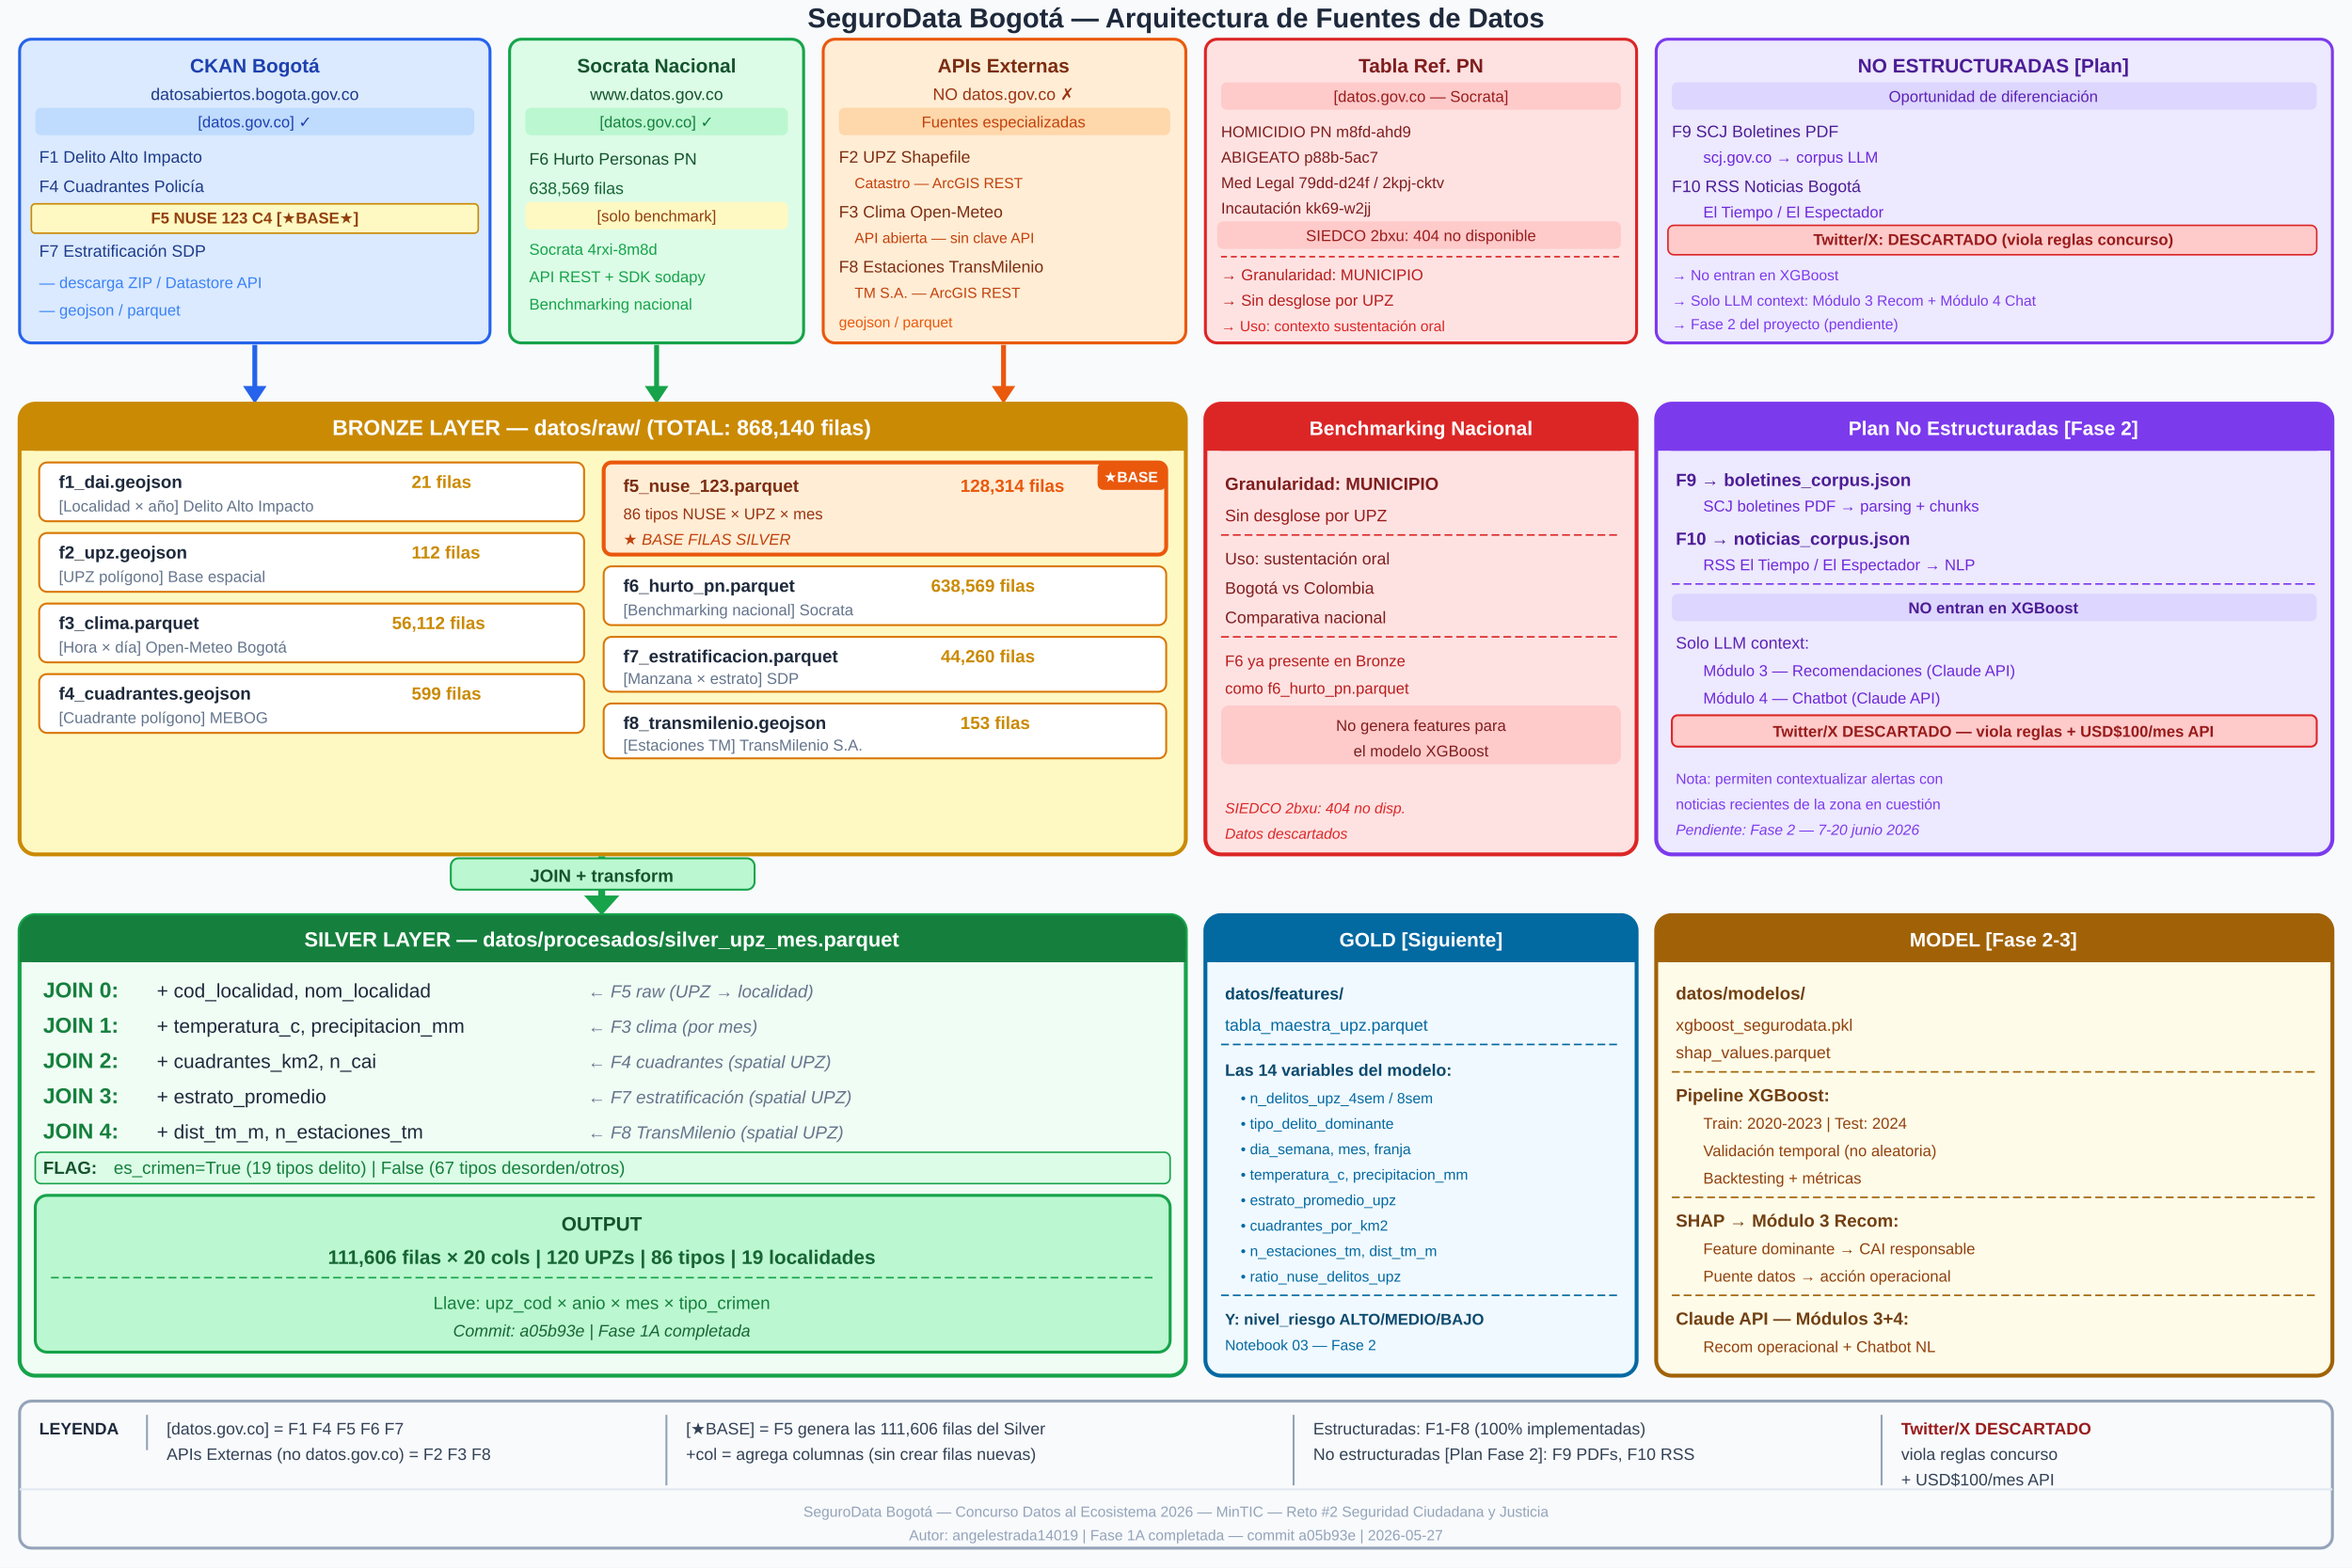
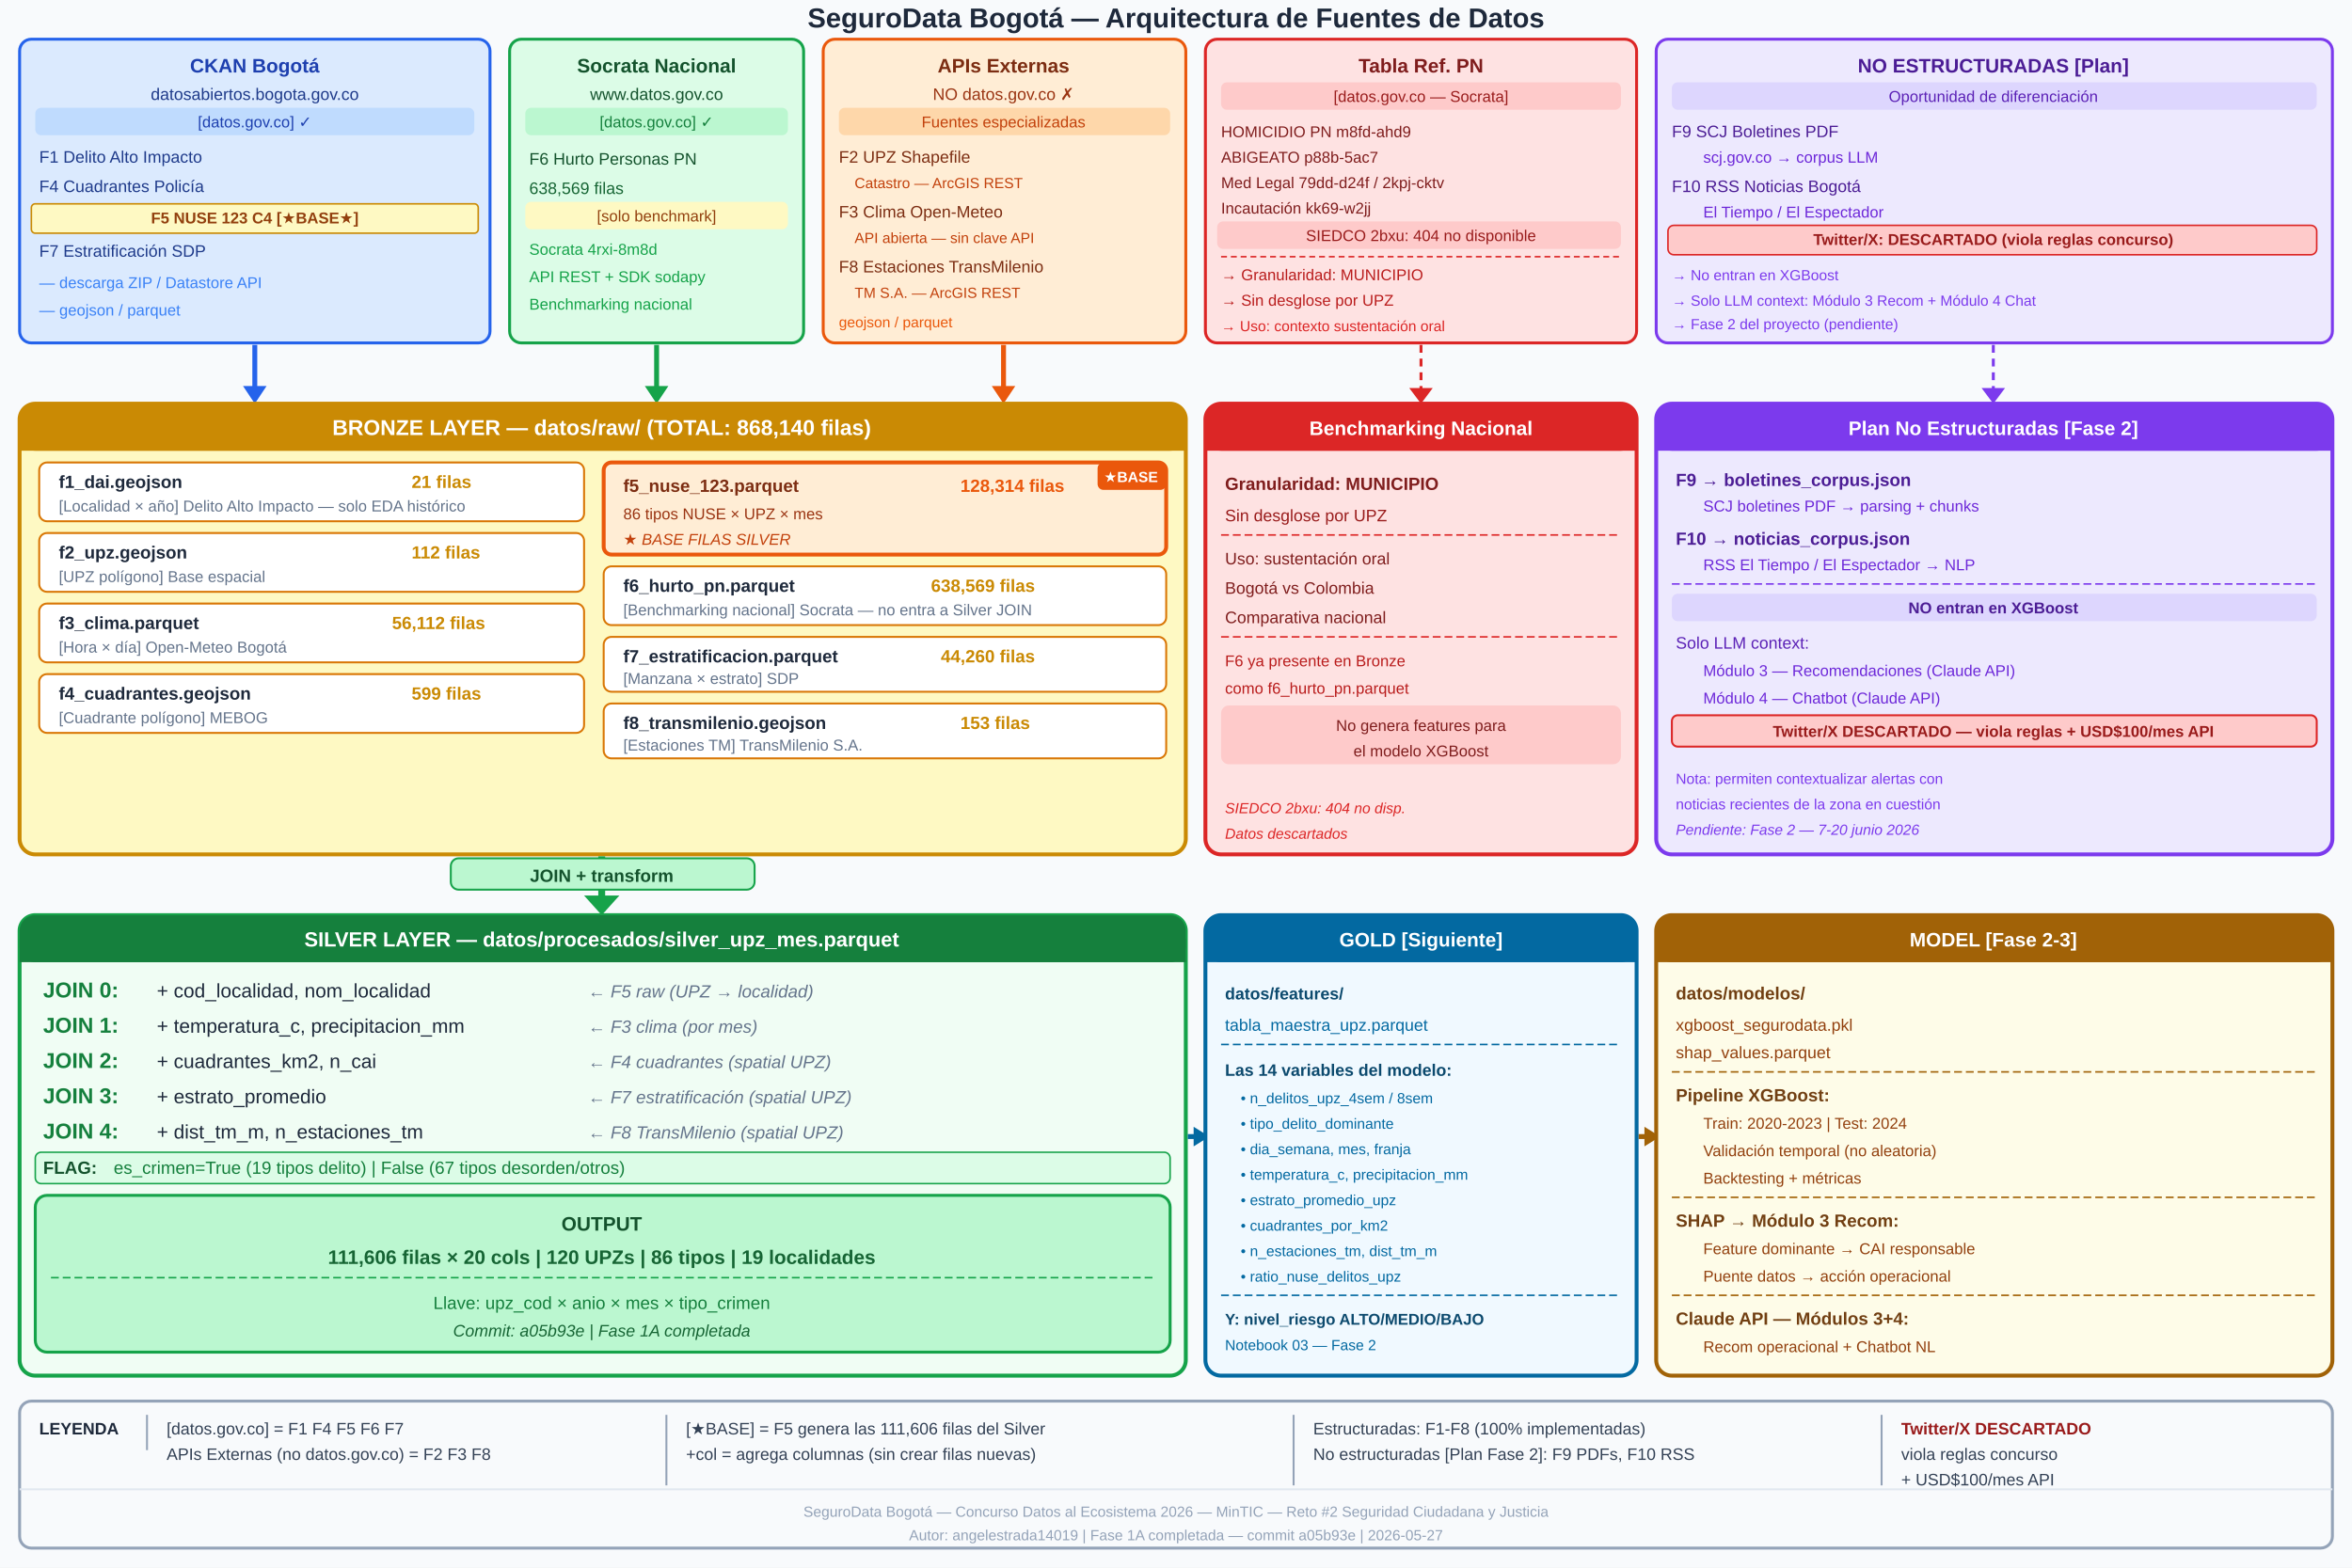
<svg xmlns="http://www.w3.org/2000/svg" viewBox="0 0 1200 800" width="1200" height="800" font-family="Arial, sans-serif">
  <rect width="1200" height="800" fill="#f8fafc" />
  <text x="600" y="14" text-anchor="middle" font-size="14" font-weight="bold" fill="#1e293b">SeguroData Bogotá — Arquitectura de Fuentes de Datos</text>
  <rect x="10" y="20" width="240" height="155" rx="6" fill="#dbeafe" stroke="#2563eb" stroke-width="1.5" />
  <text x="130" y="37" text-anchor="middle" font-size="10" font-weight="bold" fill="#1e40af">CKAN Bogotá</text>
  <text x="130" y="51" text-anchor="middle" font-size="8.5" fill="#1e3a8a">datosabiertos.bogota.gov.co</text>
  <rect x="18" y="55" width="224" height="14" rx="3" fill="#bfdbfe" />
  <text x="130" y="65" text-anchor="middle" font-size="8" fill="#1e40af">[datos.gov.co] ✓</text>
  <text x="20" y="83" font-size="8.5" fill="#1e3a8a">F1  Delito Alto Impacto</text>
  <text x="20" y="98" font-size="8.5" fill="#1e3a8a">F4  Cuadrantes Policía</text>
  <text x="20" y="113" font-size="8.5" fill="#1e3a8a">F5  NUSE 123 C4</text>
  <rect x="16" y="104" width="228" height="15" rx="2" fill="#fef9c3" stroke="#ca8a04" stroke-width="0.8" />
  <text x="130" y="114" text-anchor="middle" font-size="8" font-weight="bold" fill="#92400e">F5  NUSE 123 C4  [★BASE★]</text>
  <text x="20" y="131" font-size="8.5" fill="#1e3a8a">F7  Estratificación SDP</text>
  <text x="20" y="147" font-size="8" fill="#3b82f6">— descarga ZIP / Datastore API</text>
  <text x="20" y="161" font-size="8" fill="#3b82f6">— geojson / parquet</text>
  <rect x="260" y="20" width="150" height="155" rx="6" fill="#dcfce7" stroke="#16a34a" stroke-width="1.5" />
  <text x="335" y="37" text-anchor="middle" font-size="10" font-weight="bold" fill="#14532d">Socrata Nacional</text>
  <text x="335" y="51" text-anchor="middle" font-size="8.5" fill="#14532d">www.datos.gov.co</text>
  <rect x="268" y="55" width="134" height="14" rx="3" fill="#bbf7d0" />
  <text x="335" y="65" text-anchor="middle" font-size="8" fill="#15803d">[datos.gov.co] ✓</text>
  <text x="270" y="84" font-size="8.5" fill="#14532d">F6  Hurto Personas PN</text>
  <text x="270" y="99" font-size="8.5" fill="#166534">638,569 filas</text>
  <rect x="268" y="103" width="134" height="14" rx="3" fill="#fef9c3" />
  <text x="335" y="113" text-anchor="middle" font-size="8" fill="#92400e">[solo benchmark]</text>
  <text x="270" y="130" font-size="8" fill="#16a34a">Socrata 4rxi-8m8d</text>
  <text x="270" y="144" font-size="8" fill="#16a34a">API REST + SDK sodapy</text>
  <text x="270" y="158" font-size="8" fill="#16a34a">Benchmarking nacional</text>
  <rect x="420" y="20" width="185" height="155" rx="6" fill="#ffedd5" stroke="#ea580c" stroke-width="1.5" />
  <text x="512" y="37" text-anchor="middle" font-size="10" font-weight="bold" fill="#7c2d12">APIs Externas</text>
  <text x="512" y="51" text-anchor="middle" font-size="8.5" fill="#9a3412">NO datos.gov.co ✗</text>
  <rect x="428" y="55" width="169" height="14" rx="3" fill="#fed7aa" />
  <text x="512" y="65" text-anchor="middle" font-size="8" fill="#c2410c">Fuentes especializadas</text>
  <text x="428" y="83" font-size="8.5" fill="#7c2d12">F2  UPZ Shapefile</text>
  <text x="436" y="96" font-size="7.5" fill="#c2410c">Catastro — ArcGIS REST</text>
  <text x="428" y="111" font-size="8.5" fill="#7c2d12">F3  Clima Open-Meteo</text>
  <text x="436" y="124" font-size="7.5" fill="#c2410c">API abierta — sin clave API</text>
  <text x="428" y="139" font-size="8.5" fill="#7c2d12">F8  Estaciones TransMilenio</text>
  <text x="436" y="152" font-size="7.5" fill="#c2410c">TM S.A. — ArcGIS REST</text>
  <text x="428" y="167" font-size="7.5" fill="#ea580c">geojson / parquet</text>
  <rect x="615" y="20" width="220" height="155" rx="6" fill="#fee2e2" stroke="#dc2626" stroke-width="1.5" />
  <text x="725" y="37" text-anchor="middle" font-size="10" font-weight="bold" fill="#7f1d1d">Tabla Ref. PN</text>
  <rect x="623" y="42" width="204" height="14" rx="3" fill="#fecaca" />
  <text x="725" y="52" text-anchor="middle" font-size="8" fill="#991b1b">[datos.gov.co — Socrata]</text>
  <text x="623" y="70" font-size="8" fill="#7f1d1d">HOMICIDIO PN      m8fd-ahd9</text>
  <text x="623" y="83" font-size="8" fill="#7f1d1d">ABIGEATO          p88b-5ac7</text>
  <text x="623" y="96" font-size="8" fill="#7f1d1d">Med Legal  79dd-d24f / 2kpj-cktv</text>
  <text x="623" y="109" font-size="8" fill="#7f1d1d">Incautación       kk69-w2jj</text>
  <rect x="621" y="113" width="206" height="14" rx="3" fill="#fecaca" />
  <text x="725" y="123" text-anchor="middle" font-size="8" fill="#991b1b">SIEDCO 2bxu: 404 no disponible</text>
  <line x1="623" y1="131" x2="827" y2="131" stroke="#dc2626" stroke-width="0.8" stroke-dasharray="3,2" />
  <text x="623" y="143" font-size="8" fill="#b91c1c">→ Granularidad: MUNICIPIO</text>
  <text x="623" y="156" font-size="8" fill="#b91c1c">→ Sin desglose por UPZ</text>
  <text x="623" y="169" font-size="7.5" fill="#dc2626">→ Uso: contexto sustentación oral</text>
  <rect x="845" y="20" width="345" height="155" rx="6" fill="#ede9fe" stroke="#7c3aed" stroke-width="1.5" />
  <text x="1017" y="37" text-anchor="middle" font-size="10" font-weight="bold" fill="#4c1d95">NO ESTRUCTURADAS [Plan]</text>
  <rect x="853" y="42" width="329" height="14" rx="3" fill="#ddd6fe" />
  <text x="1017" y="52" text-anchor="middle" font-size="8" fill="#5b21b6">Oportunidad de diferenciación</text>
  <text x="853" y="70" font-size="8.5" fill="#4c1d95">F9  SCJ Boletines PDF</text>
  <text x="869" y="83" font-size="8" fill="#6d28d9">scj.gov.co → corpus LLM</text>
  <text x="853" y="98" font-size="8.5" fill="#4c1d95">F10  RSS Noticias Bogotá</text>
  <text x="869" y="111" font-size="8" fill="#6d28d9">El Tiempo / El Espectador</text>
  <rect x="851" y="115" width="331" height="15" rx="3" fill="#fecaca" stroke="#dc2626" stroke-width="0.8" />
  <text x="1017" y="125" text-anchor="middle" font-size="8" font-weight="bold" fill="#991b1b">Twitter/X: DESCARTADO (viola reglas concurso)</text>
  <text x="853" y="143" font-size="7.5" fill="#7c3aed">→ No entran en XGBoost</text>
  <text x="853" y="156" font-size="7.5" fill="#7c3aed">→ Solo LLM context: Módulo 3 Recom + Módulo 4 Chat</text>
  <text x="853" y="168" font-size="7.5" fill="#7c3aed">→ Fase 2 del proyecto (pendiente)</text>
  <line x1="130" y1="176" x2="130" y2="204" stroke="#2563eb" stroke-width="2.5" />
  <polygon points="124,197 136,197 130,206" fill="#2563eb" />
  <line x1="335" y1="176" x2="335" y2="204" stroke="#16a34a" stroke-width="2.5" />
  <polygon points="329,197 341,197 335,206" fill="#16a34a" />
  <line x1="512" y1="176" x2="512" y2="204" stroke="#ea580c" stroke-width="2.5" />
  <polygon points="506,197 518,197 512,206" fill="#ea580c" />
+   <line x1="725" y1="176" x2="725" y2="204" stroke="#dc2626" stroke-width="1.5" stroke-dasharray="4,3" />
+   <polygon points="719,198 731,198 725,206" fill="#dc2626" />
+   <line x1="1017" y1="176" x2="1017" y2="204" stroke="#7c3aed" stroke-width="1.5" stroke-dasharray="4,3" />
+   <polygon points="1011,198 1023,198 1017,206" fill="#7c3aed" />
  <rect x="10" y="206" width="595" height="230" rx="8" fill="#fef9c3" stroke="#ca8a04" stroke-width="2" />
  <rect x="10" y="206" width="595" height="24" rx="8" fill="#ca8a04" />
  <rect x="10" y="218" width="595" height="12" fill="#ca8a04" />
  <text x="307" y="222" text-anchor="middle" font-size="11" font-weight="bold" fill="white">BRONZE LAYER — datos/raw/   (TOTAL: 868,140 filas)</text>
  <rect x="20" y="236" width="278" height="30" rx="4" fill="white" stroke="#d97706" stroke-width="1" />
  <text x="30" y="249" font-size="9" font-weight="bold" fill="#1e293b">f1_dai.geojson</text>
  <text x="210" y="249" font-size="9" fill="#ca8a04" font-weight="bold">21 filas</text>
-   <text x="30" y="261" font-size="8" fill="#64748b">[Localidad × año]  Delito Alto Impacto</text>
+   <text x="30" y="261" font-size="8" fill="#64748b">[Localidad × año]  Delito Alto Impacto — solo EDA histórico</text>
  <rect x="20" y="272" width="278" height="30" rx="4" fill="white" stroke="#d97706" stroke-width="1" />
  <text x="30" y="285" font-size="9" font-weight="bold" fill="#1e293b">f2_upz.geojson</text>
  <text x="210" y="285" font-size="9" fill="#ca8a04" font-weight="bold">112 filas</text>
  <text x="30" y="297" font-size="8" fill="#64748b">[UPZ polígono]  Base espacial</text>
  <rect x="20" y="308" width="278" height="30" rx="4" fill="white" stroke="#d97706" stroke-width="1" />
  <text x="30" y="321" font-size="9" font-weight="bold" fill="#1e293b">f3_clima.parquet</text>
  <text x="200" y="321" font-size="9" fill="#ca8a04" font-weight="bold">56,112 filas</text>
  <text x="30" y="333" font-size="8" fill="#64748b">[Hora × día]  Open-Meteo Bogotá</text>
  <rect x="20" y="344" width="278" height="30" rx="4" fill="white" stroke="#d97706" stroke-width="1" />
  <text x="30" y="357" font-size="9" font-weight="bold" fill="#1e293b">f4_cuadrantes.geojson</text>
  <text x="210" y="357" font-size="9" fill="#ca8a04" font-weight="bold">599 filas</text>
  <text x="30" y="369" font-size="8" fill="#64748b">[Cuadrante polígono]  MEBOG</text>
  <rect x="308" y="236" width="287" height="47" rx="4" fill="#ffedd5" stroke="#ea580c" stroke-width="2" />
  <text x="318" y="251" font-size="9" font-weight="bold" fill="#7c2d12">f5_nuse_123.parquet</text>
  <text x="490" y="251" font-size="9" fill="#ea580c" font-weight="bold">128,314 filas</text>
  <rect x="560" y="236" width="35" height="14" rx="3" fill="#ea580c" />
  <text x="577" y="246" text-anchor="middle" font-size="7.5" font-weight="bold" fill="white">★BASE</text>
  <text x="318" y="265" font-size="8" fill="#9a3412">86 tipos NUSE × UPZ × mes</text>
  <text x="318" y="278" font-size="8" fill="#c2410c" font-style="italic">★ BASE FILAS SILVER</text>
  <rect x="308" y="289" width="287" height="30" rx="4" fill="white" stroke="#d97706" stroke-width="1" />
  <text x="318" y="302" font-size="9" font-weight="bold" fill="#1e293b">f6_hurto_pn.parquet</text>
  <text x="475" y="302" font-size="9" fill="#ca8a04" font-weight="bold">638,569 filas</text>
-   <text x="318" y="314" font-size="8" fill="#64748b">[Benchmarking nacional]  Socrata</text>
+   <text x="318" y="314" font-size="8" fill="#64748b">[Benchmarking nacional]  Socrata — no entra a Silver JOIN</text>
  <rect x="308" y="325" width="287" height="28" rx="4" fill="white" stroke="#d97706" stroke-width="1" />
  <text x="318" y="338" font-size="9" font-weight="bold" fill="#1e293b">f7_estratificacion.parquet</text>
  <text x="480" y="338" font-size="9" fill="#ca8a04" font-weight="bold">44,260 filas</text>
  <text x="318" y="349" font-size="8" fill="#64748b">[Manzana × estrato]  SDP</text>
  <rect x="308" y="359" width="287" height="28" rx="4" fill="white" stroke="#d97706" stroke-width="1" />
  <text x="318" y="372" font-size="9" font-weight="bold" fill="#1e293b">f8_transmilenio.geojson</text>
  <text x="490" y="372" font-size="9" fill="#ca8a04" font-weight="bold">153 filas</text>
  <text x="318" y="383" font-size="8" fill="#64748b">[Estaciones TM]  TransMilenio S.A.</text>
  <rect x="615" y="206" width="220" height="230" rx="8" fill="#fee2e2" stroke="#dc2626" stroke-width="2" />
  <rect x="615" y="206" width="220" height="24" rx="8" fill="#dc2626" />
  <rect x="615" y="218" width="220" height="12" fill="#dc2626" />
  <text x="725" y="222" text-anchor="middle" font-size="10" font-weight="bold" fill="white">Benchmarking Nacional</text>
  <text x="625" y="250" font-size="9" fill="#7f1d1d" font-weight="bold">Granularidad: MUNICIPIO</text>
  <text x="625" y="266" font-size="8.5" fill="#991b1b">Sin desglose por UPZ</text>
  <line x1="623" y1="273" x2="827" y2="273" stroke="#dc2626" stroke-width="0.8" stroke-dasharray="4,2" />
  <text x="625" y="288" font-size="8.5" fill="#7f1d1d">Uso: sustentación oral</text>
  <text x="625" y="303" font-size="8.5" fill="#7f1d1d">Bogotá vs Colombia</text>
  <text x="625" y="318" font-size="8.5" fill="#7f1d1d">Comparativa nacional</text>
  <line x1="623" y1="325" x2="827" y2="325" stroke="#dc2626" stroke-width="0.8" stroke-dasharray="4,2" />
  <text x="625" y="340" font-size="8" fill="#b91c1c">F6 ya presente en Bronze</text>
  <text x="625" y="354" font-size="8" fill="#b91c1c">como f6_hurto_pn.parquet</text>
  <rect x="623" y="360" width="204" height="30" rx="4" fill="#fecaca" />
  <text x="725" y="373" text-anchor="middle" font-size="8" fill="#7f1d1d">No genera features para</text>
  <text x="725" y="386" text-anchor="middle" font-size="8" fill="#7f1d1d">el modelo XGBoost</text>
  <text x="625" y="415" font-size="7.5" fill="#dc2626" font-style="italic">SIEDCO 2bxu: 404 no disp.</text>
  <text x="625" y="428" font-size="7.5" fill="#dc2626" font-style="italic">Datos descartados</text>
  <rect x="845" y="206" width="345" height="230" rx="8" fill="#ede9fe" stroke="#7c3aed" stroke-width="2" />
  <rect x="845" y="206" width="345" height="24" rx="8" fill="#7c3aed" />
  <rect x="845" y="218" width="345" height="12" fill="#7c3aed" />
  <text x="1017" y="222" text-anchor="middle" font-size="10" font-weight="bold" fill="white">Plan No Estructuradas [Fase 2]</text>
  <text x="855" y="248" font-size="9" fill="#4c1d95" font-weight="bold">F9 → boletines_corpus.json</text>
  <text x="869" y="261" font-size="8" fill="#6d28d9">SCJ boletines PDF → parsing + chunks</text>
  <text x="855" y="278" font-size="9" fill="#4c1d95" font-weight="bold">F10 → noticias_corpus.json</text>
  <text x="869" y="291" font-size="8" fill="#6d28d9">RSS El Tiempo / El Espectador → NLP</text>
  <line x1="853" y1="298" x2="1182" y2="298" stroke="#7c3aed" stroke-width="0.8" stroke-dasharray="4,2" />
  <rect x="853" y="303" width="329" height="14" rx="3" fill="#ddd6fe" />
  <text x="1017" y="313" text-anchor="middle" font-size="8" fill="#4c1d95" font-weight="bold">NO entran en XGBoost</text>
  <text x="855" y="331" font-size="8.5" fill="#5b21b6">Solo LLM context:</text>
  <text x="869" y="345" font-size="8" fill="#6d28d9">Módulo 3 — Recomendaciones (Claude API)</text>
  <text x="869" y="359" font-size="8" fill="#6d28d9">Módulo 4 — Chatbot (Claude API)</text>
  <rect x="853" y="365" width="329" height="16" rx="3" fill="#fecaca" stroke="#dc2626" stroke-width="1" />
  <text x="1017" y="376" text-anchor="middle" font-size="8" font-weight="bold" fill="#991b1b">Twitter/X DESCARTADO — viola reglas + USD$100/mes API</text>
  <text x="855" y="400" font-size="7.5" fill="#7c3aed">Nota: permiten contextualizar alertas con</text>
  <text x="855" y="413" font-size="7.5" fill="#7c3aed">noticias recientes de la zona en cuestión</text>
  <text x="855" y="426" font-size="7.5" fill="#7c3aed" font-style="italic">Pendiente: Fase 2 — 7-20 junio 2026</text>
  <line x1="307" y1="437" x2="307" y2="465" stroke="#16a34a" stroke-width="3.5" />
  <polygon points="298,457 316,457 307,467" fill="#16a34a" />
  <rect x="230" y="438" width="155" height="16" rx="4" fill="#bbf7d0" stroke="#16a34a" stroke-width="1" />
  <text x="307" y="450" text-anchor="middle" font-size="9" font-weight="bold" fill="#14532d">JOIN + transform</text>
  <rect x="10" y="467" width="595" height="235" rx="8" fill="#f0fdf4" stroke="#16a34a" stroke-width="2" />
  <rect x="10" y="467" width="595" height="24" rx="8" fill="#15803d" />
  <rect x="10" y="479" width="595" height="12" fill="#15803d" />
  <text x="307" y="483" text-anchor="middle" font-size="10.5" font-weight="bold" fill="white">SILVER LAYER — datos/procesados/silver_upz_mes.parquet</text>
  <text x="22" y="509" font-size="11" fill="#15803d" font-weight="bold">JOIN 0:</text>
  <text x="80" y="509" font-size="10" fill="#1e293b">+ cod_localidad, nom_localidad</text>
  <text x="300" y="509" font-size="9" fill="#64748b" font-style="italic">← F5 raw (UPZ → localidad)</text>
  <text x="22" y="527" font-size="11" fill="#15803d" font-weight="bold">JOIN 1:</text>
  <text x="80" y="527" font-size="10" fill="#1e293b">+ temperatura_c, precipitacion_mm</text>
  <text x="300" y="527" font-size="9" fill="#64748b" font-style="italic">← F3 clima (por mes)</text>
  <text x="22" y="545" font-size="11" fill="#15803d" font-weight="bold">JOIN 2:</text>
  <text x="80" y="545" font-size="10" fill="#1e293b">+ cuadrantes_km2, n_cai</text>
  <text x="300" y="545" font-size="9" fill="#64748b" font-style="italic">← F4 cuadrantes (spatial UPZ)</text>
  <text x="22" y="563" font-size="11" fill="#15803d" font-weight="bold">JOIN 3:</text>
  <text x="80" y="563" font-size="10" fill="#1e293b">+ estrato_promedio</text>
  <text x="300" y="563" font-size="9" fill="#64748b" font-style="italic">← F7 estratificación (spatial UPZ)</text>
  <text x="22" y="581" font-size="11" fill="#15803d" font-weight="bold">JOIN 4:</text>
  <text x="80" y="581" font-size="10" fill="#1e293b">+ dist_tm_m, n_estaciones_tm</text>
  <text x="300" y="581" font-size="9" fill="#64748b" font-style="italic">← F8 TransMilenio (spatial UPZ)</text>
  <rect x="18" y="588" width="579" height="16" rx="3" fill="#dcfce7" stroke="#16a34a" stroke-width="0.8" />
  <text x="22" y="599" font-size="9" fill="#14532d" font-weight="bold">FLAG:</text>
  <text x="58" y="599" font-size="9" fill="#15803d">es_crimen=True (19 tipos delito)   |   False (67 tipos desorden/otros)</text>
  <rect x="18" y="610" width="579" height="80" rx="6" fill="#bbf7d0" stroke="#16a34a" stroke-width="1.5" />
  <text x="307" y="628" text-anchor="middle" font-size="10" font-weight="bold" fill="#14532d">OUTPUT</text>
  <text x="307" y="645" text-anchor="middle" font-size="10" fill="#166534" font-weight="bold">111,606 filas × 20 cols   |   120 UPZs   |   86 tipos   |   19 localidades</text>
  <line x1="26" y1="652" x2="589" y2="652" stroke="#16a34a" stroke-width="0.8" stroke-dasharray="4,2" />
  <text x="307" y="668" text-anchor="middle" font-size="9" fill="#15803d">Llave:  upz_cod × anio × mes × tipo_crimen</text>
  <text x="307" y="682" text-anchor="middle" font-size="8.5" fill="#166534" font-style="italic">Commit: a05b93e  |  Fase 1A completada</text>
+   <line x1="606" y1="580" x2="612" y2="580" stroke="#0369a1" stroke-width="2.5" />
+   <polygon points="609,575 609,585 617,580" fill="#0369a1" />
+   <line x1="836" y1="580" x2="842" y2="580" stroke="#a16207" stroke-width="2.5" />
+   <polygon points="839,575 839,585 847,580" fill="#a16207" />
  <rect x="615" y="467" width="220" height="235" rx="8" fill="#f0f9ff" stroke="#0369a1" stroke-width="2" />
  <rect x="615" y="467" width="220" height="24" rx="8" fill="#0369a1" />
  <rect x="615" y="479" width="220" height="12" fill="#0369a1" />
  <text x="725" y="483" text-anchor="middle" font-size="10" font-weight="bold" fill="white">GOLD [Siguiente]</text>
  <text x="625" y="510" font-size="8.5" fill="#0c4a6e" font-weight="bold">datos/features/</text>
  <text x="625" y="526" font-size="8.5" fill="#0369a1">tabla_maestra_upz.parquet</text>
  <line x1="623" y1="533" x2="827" y2="533" stroke="#0369a1" stroke-width="0.8" stroke-dasharray="4,2" />
  <text x="625" y="549" font-size="8.5" fill="#0c4a6e" font-weight="bold">Las 14 variables del modelo:</text>
  <text x="633" y="563" font-size="7.5" fill="#0369a1">• n_delitos_upz_4sem / 8sem</text>
  <text x="633" y="576" font-size="7.5" fill="#0369a1">• tipo_delito_dominante</text>
  <text x="633" y="589" font-size="7.5" fill="#0369a1">• dia_semana, mes, franja</text>
  <text x="633" y="602" font-size="7.5" fill="#0369a1">• temperatura_c, precipitacion_mm</text>
  <text x="633" y="615" font-size="7.5" fill="#0369a1">• estrato_promedio_upz</text>
  <text x="633" y="628" font-size="7.5" fill="#0369a1">• cuadrantes_por_km2</text>
  <text x="633" y="641" font-size="7.5" fill="#0369a1">• n_estaciones_tm, dist_tm_m</text>
  <text x="633" y="654" font-size="7.5" fill="#0369a1">• ratio_nuse_delitos_upz</text>
  <line x1="623" y1="661" x2="827" y2="661" stroke="#0369a1" stroke-width="0.8" stroke-dasharray="4,2" />
  <text x="625" y="676" font-size="8" fill="#0c4a6e" font-weight="bold">Y: nivel_riesgo ALTO/MEDIO/BAJO</text>
  <text x="625" y="689" font-size="7.5" fill="#0369a1">Notebook 03 — Fase 2</text>
  <rect x="845" y="467" width="345" height="235" rx="8" fill="#fefce8" stroke="#a16207" stroke-width="2" />
  <rect x="845" y="467" width="345" height="24" rx="8" fill="#a16207" />
  <rect x="845" y="479" width="345" height="12" fill="#a16207" />
  <text x="1017" y="483" text-anchor="middle" font-size="10" font-weight="bold" fill="white">MODEL [Fase 2-3]</text>
  <text x="855" y="510" font-size="9" fill="#713f12" font-weight="bold">datos/modelos/</text>
  <text x="855" y="526" font-size="8.5" fill="#92400e">xgboost_segurodata.pkl</text>
  <text x="855" y="540" font-size="8.5" fill="#92400e">shap_values.parquet</text>
  <line x1="853" y1="547" x2="1182" y2="547" stroke="#a16207" stroke-width="0.8" stroke-dasharray="4,2" />
  <text x="855" y="562" font-size="9" fill="#713f12" font-weight="bold">Pipeline XGBoost:</text>
  <text x="869" y="576" font-size="8" fill="#92400e">Train: 2020-2023  |  Test: 2024</text>
  <text x="869" y="590" font-size="8" fill="#92400e">Validación temporal (no aleatoria)</text>
  <text x="869" y="604" font-size="8" fill="#92400e">Backtesting + métricas</text>
  <line x1="853" y1="611" x2="1182" y2="611" stroke="#a16207" stroke-width="0.8" stroke-dasharray="4,2" />
  <text x="855" y="626" font-size="9" fill="#713f12" font-weight="bold">SHAP → Módulo 3 Recom:</text>
  <text x="869" y="640" font-size="8" fill="#92400e">Feature dominante → CAI responsable</text>
  <text x="869" y="654" font-size="8" fill="#92400e">Puente datos → acción operacional</text>
  <line x1="853" y1="661" x2="1182" y2="661" stroke="#a16207" stroke-width="0.8" stroke-dasharray="4,2" />
  <text x="855" y="676" font-size="9" fill="#713f12" font-weight="bold">Claude API — Módulos 3+4:</text>
  <text x="869" y="690" font-size="8" fill="#92400e">Recom operacional + Chatbot NL</text>
  <rect x="10" y="715" width="1180" height="75" rx="6" fill="#f8fafc" stroke="#94a3b8" stroke-width="1.5" />
  <text x="20" y="732" font-size="8.5" font-weight="bold" fill="#1e293b">LEYENDA</text>
  <line x1="75" y1="722" x2="75" y2="740" stroke="#94a3b8" stroke-width="1" />
  <text x="85" y="732" font-size="8.5" fill="#334155">[datos.gov.co] = F1 F4 F5 F6 F7</text>
  <text x="85" y="745" font-size="8.5" fill="#334155">APIs Externas (no datos.gov.co) = F2 F3 F8</text>
  <line x1="340" y1="722" x2="340" y2="758" stroke="#94a3b8" stroke-width="1" />
  <text x="350" y="732" font-size="8.5" fill="#334155">[★BASE] = F5 genera las 111,606 filas del Silver</text>
  <text x="350" y="745" font-size="8.5" fill="#334155">+col = agrega columnas (sin crear filas nuevas)</text>
  <line x1="660" y1="722" x2="660" y2="758" stroke="#94a3b8" stroke-width="1" />
  <text x="670" y="732" font-size="8.5" fill="#334155">Estructuradas: F1-F8 (100% implementadas)</text>
  <text x="670" y="745" font-size="8.5" fill="#334155">No estructuradas [Plan Fase 2]: F9 PDFs, F10 RSS</text>
  <line x1="960" y1="722" x2="960" y2="758" stroke="#94a3b8" stroke-width="1" />
  <text x="970" y="732" font-size="8.5" fill="#991b1b" font-weight="bold">Twitter/X DESCARTADO</text>
  <text x="970" y="745" font-size="8.5" fill="#334155">viola reglas concurso</text>
  <text x="970" y="758" font-size="8.5" fill="#334155">+ USD$100/mes API</text>
  <line x1="10" y1="760" x2="1190" y2="760" stroke="#e2e8f0" stroke-width="1" />
  <text x="600" y="774" text-anchor="middle" font-size="7.5" fill="#94a3b8">SeguroData Bogotá — Concurso Datos al Ecosistema 2026 — MinTIC — Reto #2 Seguridad Ciudadana y Justicia</text>
  <text x="600" y="786" text-anchor="middle" font-size="7.5" fill="#94a3b8">Autor: angelestrada14019 | Fase 1A completada — commit a05b93e | 2026-05-27</text>
</svg>
